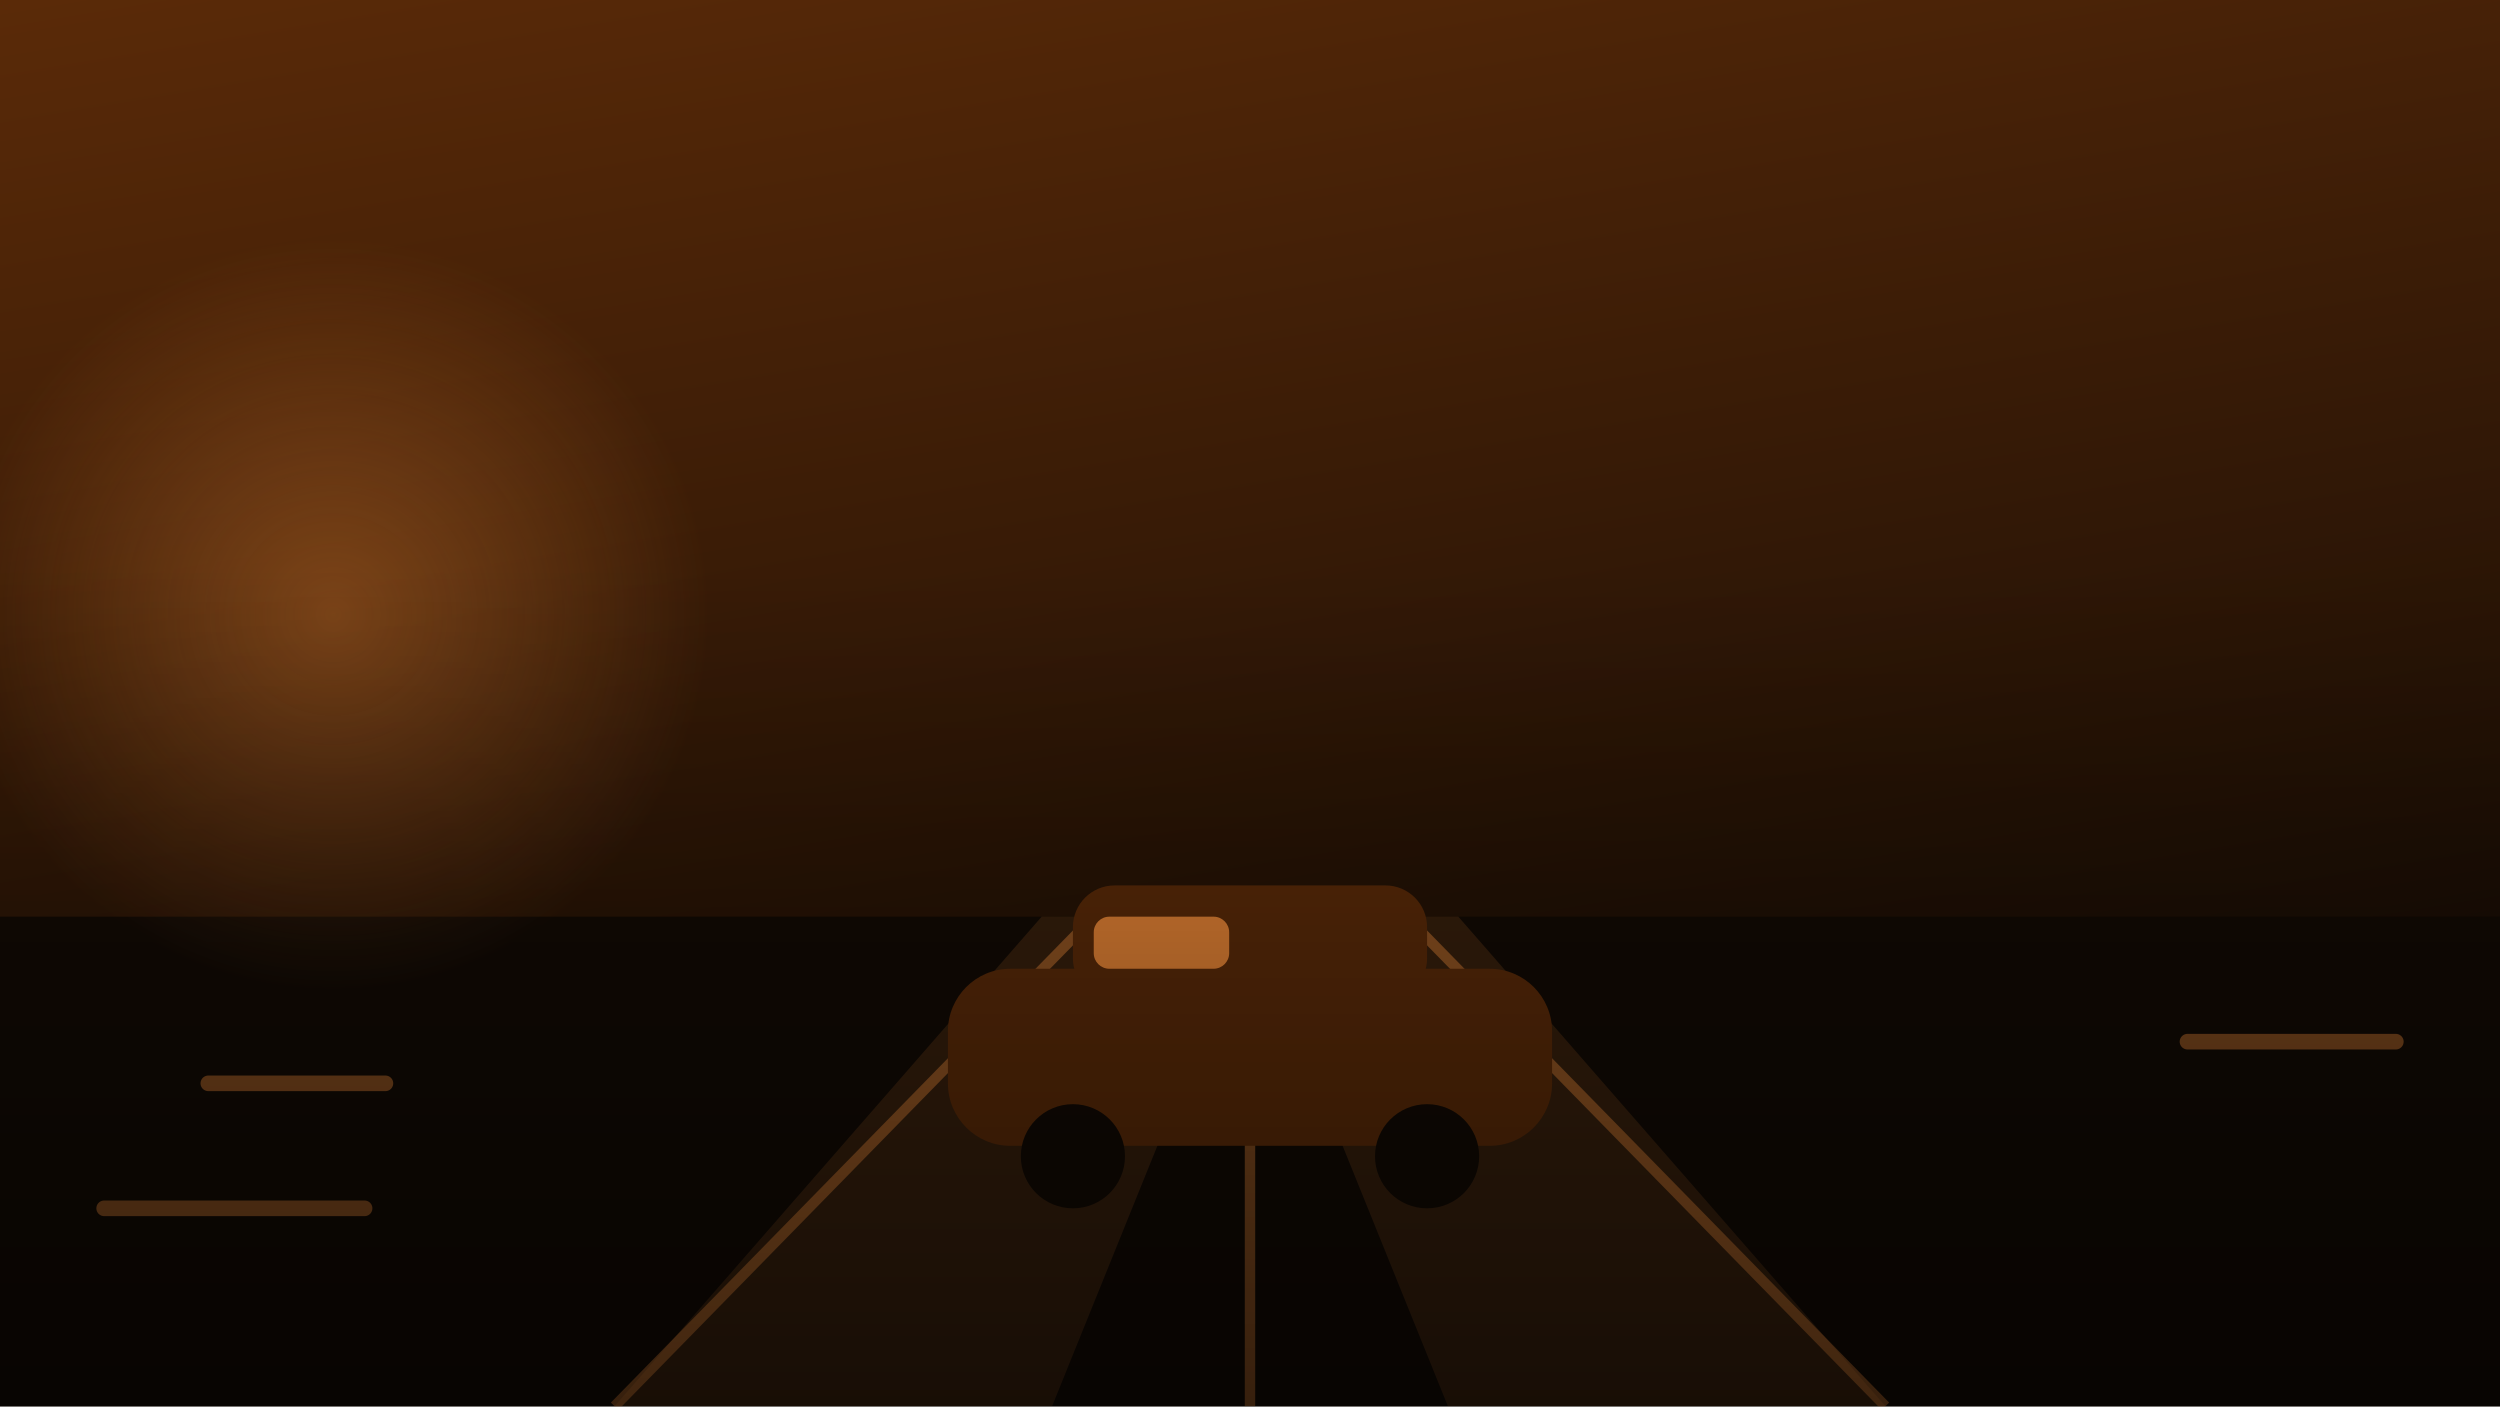
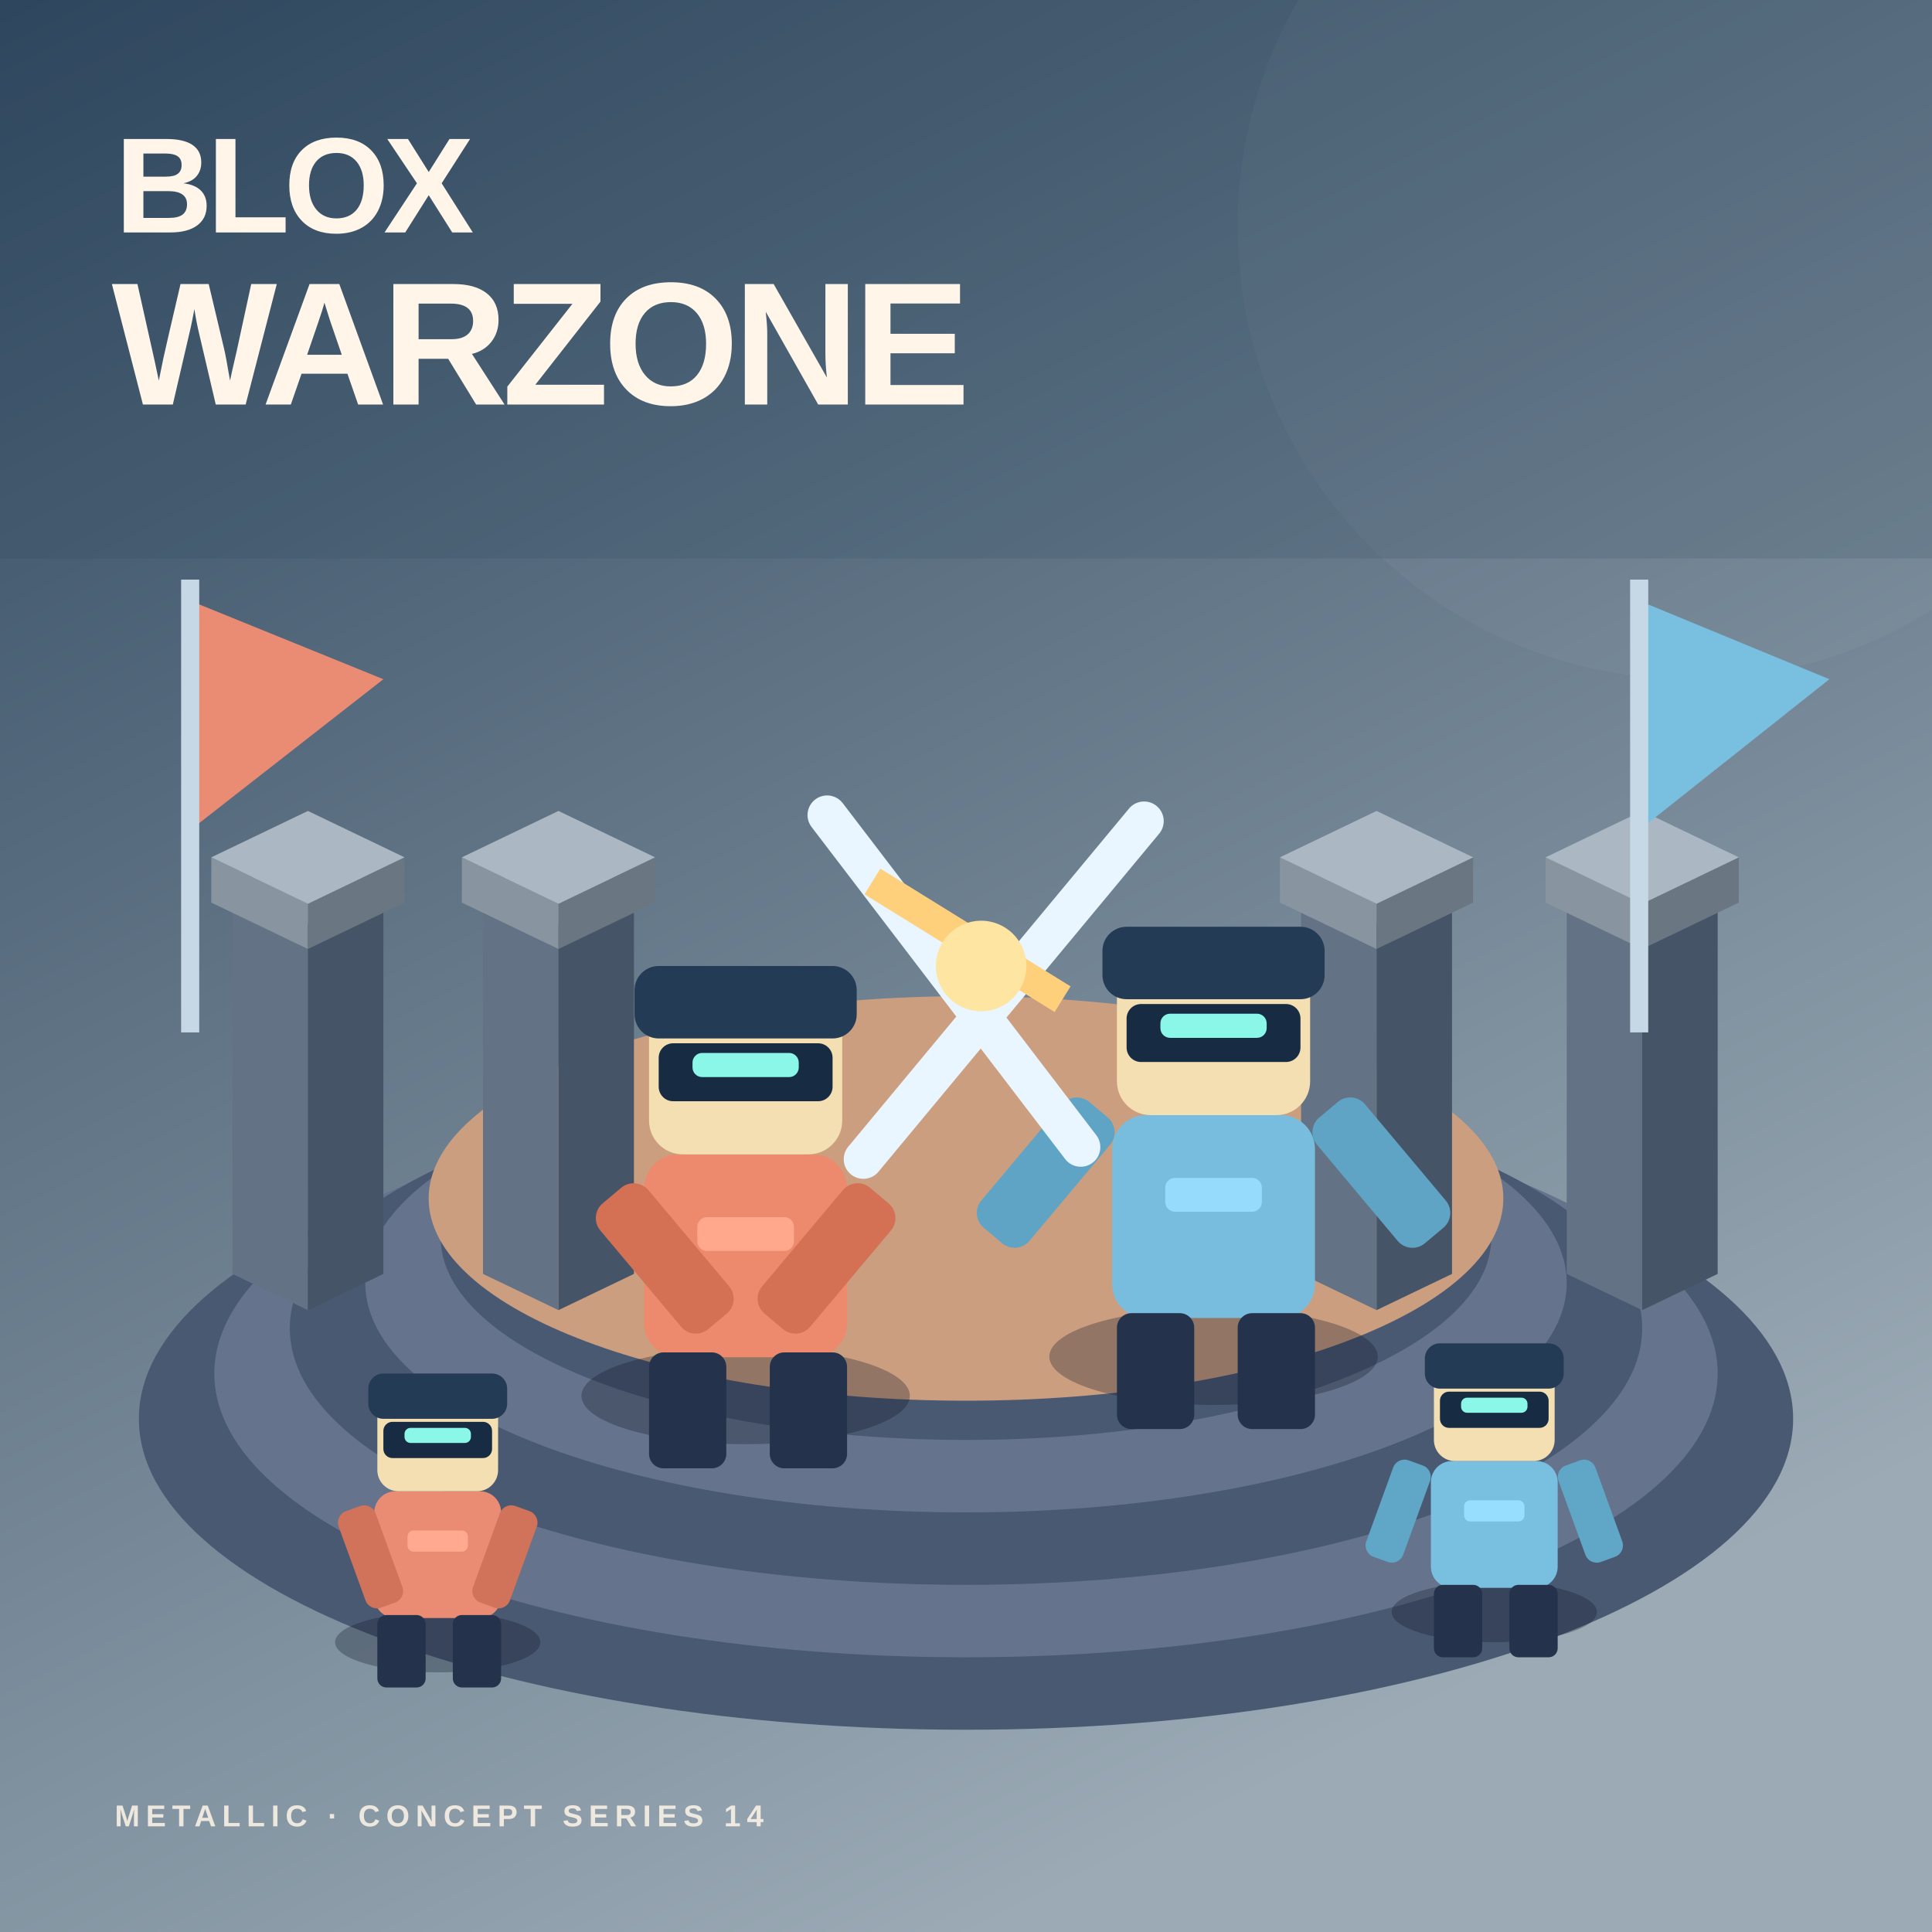
- <svg xmlns="http://www.w3.org/2000/svg" aria-hidden="true" class="poster-art" preserveAspectRatio="xMidYMid slice" viewBox="0 0 480 270">
+ <svg xmlns="http://www.w3.org/2000/svg" viewBox="0 0 640 640" width="640" height="640">
  <defs>
-     <linearGradient id="skp14__14_rec" x1="0" x2="0.3" y1="0" y2="1">
-       <stop offset="0" stop-color="#5a2a08" />
-       <stop offset="1" stop-color="#120a04" />
+     <linearGradient id="sky" x2=".5" y2="1">
+       <stop stop-color="#2e465d" />
+       <stop offset="1" stop-color="#9baab5" />
    </linearGradient>
-     <radialGradient id="glp14__14_rec">
-       <stop offset="0" stop-color="#fb923c" stop-opacity="0.85" />
-       <stop offset="1" stop-color="#fb923c" stop-opacity="0" />
+     <radialGradient id="portal">
+       <stop stop-color="#ffd1fb" />
+       <stop offset=".5" stop-color="#b08cf7" />
+       <stop offset="1" stop-color="#6052b1" />
    </radialGradient>
-     <linearGradient id="vgp14__14_rec" x1="0" x2="0" y1="0" y2="1">
-       <stop offset="0.4" stop-color="#000" stop-opacity="0" />
-       <stop offset="1" stop-color="#000" stop-opacity="0.55" />
-     </linearGradient>
  </defs>
-   <rect fill="url(#skp14__14_rec)" height="270" width="480" />
-   <rect fill="#120a04" height="94" width="480" y="176" />
-   <path d="M200 176 118 270h84l38-94z" fill="#fb923c" opacity="0.16" />
-   <path d="M280 176 362 270h-84l-38-94z" fill="#fb923c" opacity="0.16" />
-   <g opacity="0.45" stroke="#fb923c" stroke-width="2">
-     <path d="M240 176v94" />
-     <path d="M118 270 210 176" />
-     <path d="M362 270 270 176" />
+   <rect width="640" height="640" fill="url(#sky)" />
+   <circle cx="560" cy="75" r="150" fill="#ffffff" opacity=".035" />
+   <ellipse cx="320" cy="470" rx="274" ry="103" fill="#4a5972" />
+   <ellipse cx="320" cy="455" rx="249" ry="94" fill="#65738c" />
+   <ellipse cx="320" cy="440" rx="224" ry="85" fill="#4a5972" />
+   <ellipse cx="320" cy="425" rx="199" ry="76" fill="#65738c" />
+   <ellipse cx="320" cy="410" rx="174" ry="67" fill="#4a5972" />
+   <ellipse cx="320" cy="397" rx="178" ry="67" fill="#cc9e80" />
+   <polygon points="77,294 102,306 102,434 77,422" fill="#647285" />
+   <polygon points="102,306 127,294 127,422 102,434" fill="#465467" />
+   <polygon points="102,282 127,294 102,306 77,294" fill="#8795a8" />
+   <polygon points="70,284 102,299.36 102,314.36 70,299" fill="#8895a1" />
+   <polygon points="102,299.36 134,284 134,299 102,314.36" fill="#6a7783" />
+   <polygon points="102,268.64 134,284 102,299.36 70,284" fill="#abb8c4" />
+   <polygon points="160,294 185,306 185,434 160,422" fill="#647285" />
+   <polygon points="185,306 210,294 210,422 185,434" fill="#465467" />
+   <polygon points="185,282 210,294 185,306 160,294" fill="#8795a8" />
+   <polygon points="153,284 185,299.36 185,314.36 153,299" fill="#8895a1" />
+   <polygon points="185,299.36 217,284 217,299 185,314.36" fill="#6a7783" />
+   <polygon points="185,268.64 217,284 185,299.36 153,284" fill="#abb8c4" />
+   <polygon points="431,294 456,306 456,434 431,422" fill="#647285" />
+   <polygon points="456,306 481,294 481,422 456,434" fill="#465467" />
+   <polygon points="456,282 481,294 456,306 431,294" fill="#8795a8" />
+   <polygon points="424,284 456,299.36 456,314.36 424,299" fill="#8895a1" />
+   <polygon points="456,299.36 488,284 488,299 456,314.36" fill="#6a7783" />
+   <polygon points="456,268.64 488,284 456,299.36 424,284" fill="#abb8c4" />
+   <polygon points="519,294 544,306 544,434 519,422" fill="#647285" />
+   <polygon points="544,306 569,294 569,422 544,434" fill="#465467" />
+   <polygon points="544,282 569,294 544,306 519,294" fill="#8795a8" />
+   <polygon points="512,284 544,299.36 544,314.36 512,299" fill="#8895a1" />
+   <polygon points="544,299.36 576,284 576,299 544,314.36" fill="#6a7783" />
+   <polygon points="544,268.64 576,284 544,299.36 512,284" fill="#abb8c4" />
+   <g transform="translate(247 376) scale(1.6)">
+     <ellipse cx="0" cy="54" rx="34" ry="10" fill="#091324" opacity=".3" />
+     <rect x="-21" y="4" width="42" height="42" rx="7" fill="#ed8a6d" />
+     <rect x="-20" y="45" width="16" height="24" rx="3" fill="#24324c" />
+     <rect x="5" y="45" width="16" height="24" rx="3" fill="#24324c" />
+     <g transform="rotate(-40 -20 10)">
+       <rect x="-34" y="7" width="13" height="34" rx="4" fill="#d47154" />
+     </g>
+     <g transform="rotate(40 20 10)">
+       <rect x="21" y="7" width="13" height="34" rx="4" fill="#d47154" />
+     </g>
+     <rect x="-20" y="-31" width="40" height="35" rx="7" fill="#f3dfb1" />
+     <rect x="-23" y="-35" width="46" height="15" rx="5" fill="#233b55" />
+     <rect x="-18" y="-19" width="36" height="12" rx="3" fill="#172b43" />
+     <rect x="-11" y="-17" width="22" height="5" rx="2" fill="#8af7e8" />
+     <rect x="-10" y="17" width="20" height="7" rx="2" fill="#ffa88b" />
  </g>
-   <circle cx="64" cy="118" fill="url(#glp14__14_rec)" opacity="0.4" r="72" />
-   <g transform="translate(240 212)">
-     <rect fill="#5a2a08" height="34" rx="12" width="116" x="-58" y="-26" />
-     <rect fill="#5a2a08" height="22" rx="8" width="68" x="-34" y="-42" />
-     <rect fill="#fb923c" height="10" opacity="0.85" rx="3" width="26" x="-30" y="-36" />
-     <circle cx="-34" cy="10" fill="#120a04" r="10" />
-     <circle cx="34" cy="10" fill="#120a04" r="10" />
+   <g transform="translate(402 363) scale(1.6)">
+     <ellipse cx="0" cy="54" rx="34" ry="10" fill="#091324" opacity=".3" />
+     <rect x="-21" y="4" width="42" height="42" rx="7" fill="#78bdde" />
+     <rect x="-20" y="45" width="16" height="24" rx="3" fill="#24324c" />
+     <rect x="5" y="45" width="16" height="24" rx="3" fill="#24324c" />
+     <g transform="rotate(40 -20 10)">
+       <rect x="-34" y="7" width="13" height="34" rx="4" fill="#5fa4c5" />
+     </g>
+     <g transform="rotate(-40 20 10)">
+       <rect x="21" y="7" width="13" height="34" rx="4" fill="#5fa4c5" />
+     </g>
+     <rect x="-20" y="-31" width="40" height="35" rx="7" fill="#f3dfb1" />
+     <rect x="-23" y="-35" width="46" height="15" rx="5" fill="#233b55" />
+     <rect x="-18" y="-19" width="36" height="12" rx="3" fill="#172b43" />
+     <rect x="-11" y="-17" width="22" height="5" rx="2" fill="#8af7e8" />
+     <rect x="-10" y="17" width="20" height="7" rx="2" fill="#96dbfc" />
  </g>
-   <g opacity="0.45" stroke="#fb923c" stroke-linecap="round" stroke-width="3">
-     <path d="M40 208h34" />
-     <path d="M20 232h50" />
-     <path d="M420 200h40" />
+   <path d="M286 384L379 272 M358 380L274 270" stroke="#e9f5ff" stroke-width="13" stroke-linecap="round" />
+   <path d="M289 292L352 331" stroke="#ffd07b" stroke-width="10" />
+   <circle cx="325" cy="320" r="15" fill="#ffe5a2" />
+   <polygon points="63,275 63,199 127,225" fill="#ea8b73" />
+   <rect x="60" y="192" width="6" height="150" rx="0" fill="#c6d8e5" />
+   <polygon points="543,275 543,199 606,225" fill="#79bfdf" />
+   <rect x="540" y="192" width="6" height="150" rx="0" fill="#c6d8e5" />
+   <g transform="translate(145 490) scale(1)">
+     <ellipse cx="0" cy="54" rx="34" ry="10" fill="#091324" opacity=".3" />
+     <rect x="-21" y="4" width="42" height="42" rx="7" fill="#ea8b73" />
+     <rect x="-20" y="45" width="16" height="24" rx="3" fill="#24324c" />
+     <rect x="5" y="45" width="16" height="24" rx="3" fill="#24324c" />
+     <g transform="rotate(-20 -20 10)">
+       <rect x="-34" y="7" width="13" height="34" rx="4" fill="#d1725a" />
+     </g>
+     <g transform="rotate(20 20 10)">
+       <rect x="21" y="7" width="13" height="34" rx="4" fill="#d1725a" />
+     </g>
+     <rect x="-20" y="-31" width="40" height="35" rx="7" fill="#f3dfb1" />
+     <rect x="-23" y="-35" width="46" height="15" rx="5" fill="#233b55" />
+     <rect x="-18" y="-19" width="36" height="12" rx="3" fill="#172b43" />
+     <rect x="-11" y="-17" width="22" height="5" rx="2" fill="#8af7e8" />
+     <rect x="-10" y="17" width="20" height="7" rx="2" fill="#ffa991" />
  </g>
-   <rect fill="url(#vgp14__14_rec)" height="270" width="480" />
+   <g transform="translate(495 480) scale(1)">
+     <ellipse cx="0" cy="54" rx="34" ry="10" fill="#091324" opacity=".3" />
+     <rect x="-21" y="4" width="42" height="42" rx="7" fill="#79bfdf" />
+     <rect x="-20" y="45" width="16" height="24" rx="3" fill="#24324c" />
+     <rect x="5" y="45" width="16" height="24" rx="3" fill="#24324c" />
+     <g transform="rotate(20 -20 10)">
+       <rect x="-34" y="7" width="13" height="34" rx="4" fill="#60a6c6" />
+     </g>
+     <g transform="rotate(-20 20 10)">
+       <rect x="21" y="7" width="13" height="34" rx="4" fill="#60a6c6" />
+     </g>
+     <rect x="-20" y="-31" width="40" height="35" rx="7" fill="#f3dfb1" />
+     <rect x="-23" y="-35" width="46" height="15" rx="5" fill="#233b55" />
+     <rect x="-18" y="-19" width="36" height="12" rx="3" fill="#172b43" />
+     <rect x="-11" y="-17" width="22" height="5" rx="2" fill="#8af7e8" />
+     <rect x="-10" y="17" width="20" height="7" rx="2" fill="#97ddfd" />
+   </g>
+   <rect width="640" height="185" fill="#2e465d" opacity=".18" />
+   <g fill="#fff6e9" font-family="Segoe UI,Arial,sans-serif" font-weight="950" letter-spacing="-2">
+     <text x="38" y="77" font-size="45">BLOX</text>
+     <text x="37" y="134" font-size="58">WARZONE</text>
+   </g>
+   <g font-family="Segoe UI,Arial,sans-serif" font-weight="700" letter-spacing="2" font-size="10" fill="#fff6e9" opacity=".85">
+     <text x="38" y="605">METALLIC · CONCEPT SERIES 14</text>
+   </g>
</svg>
